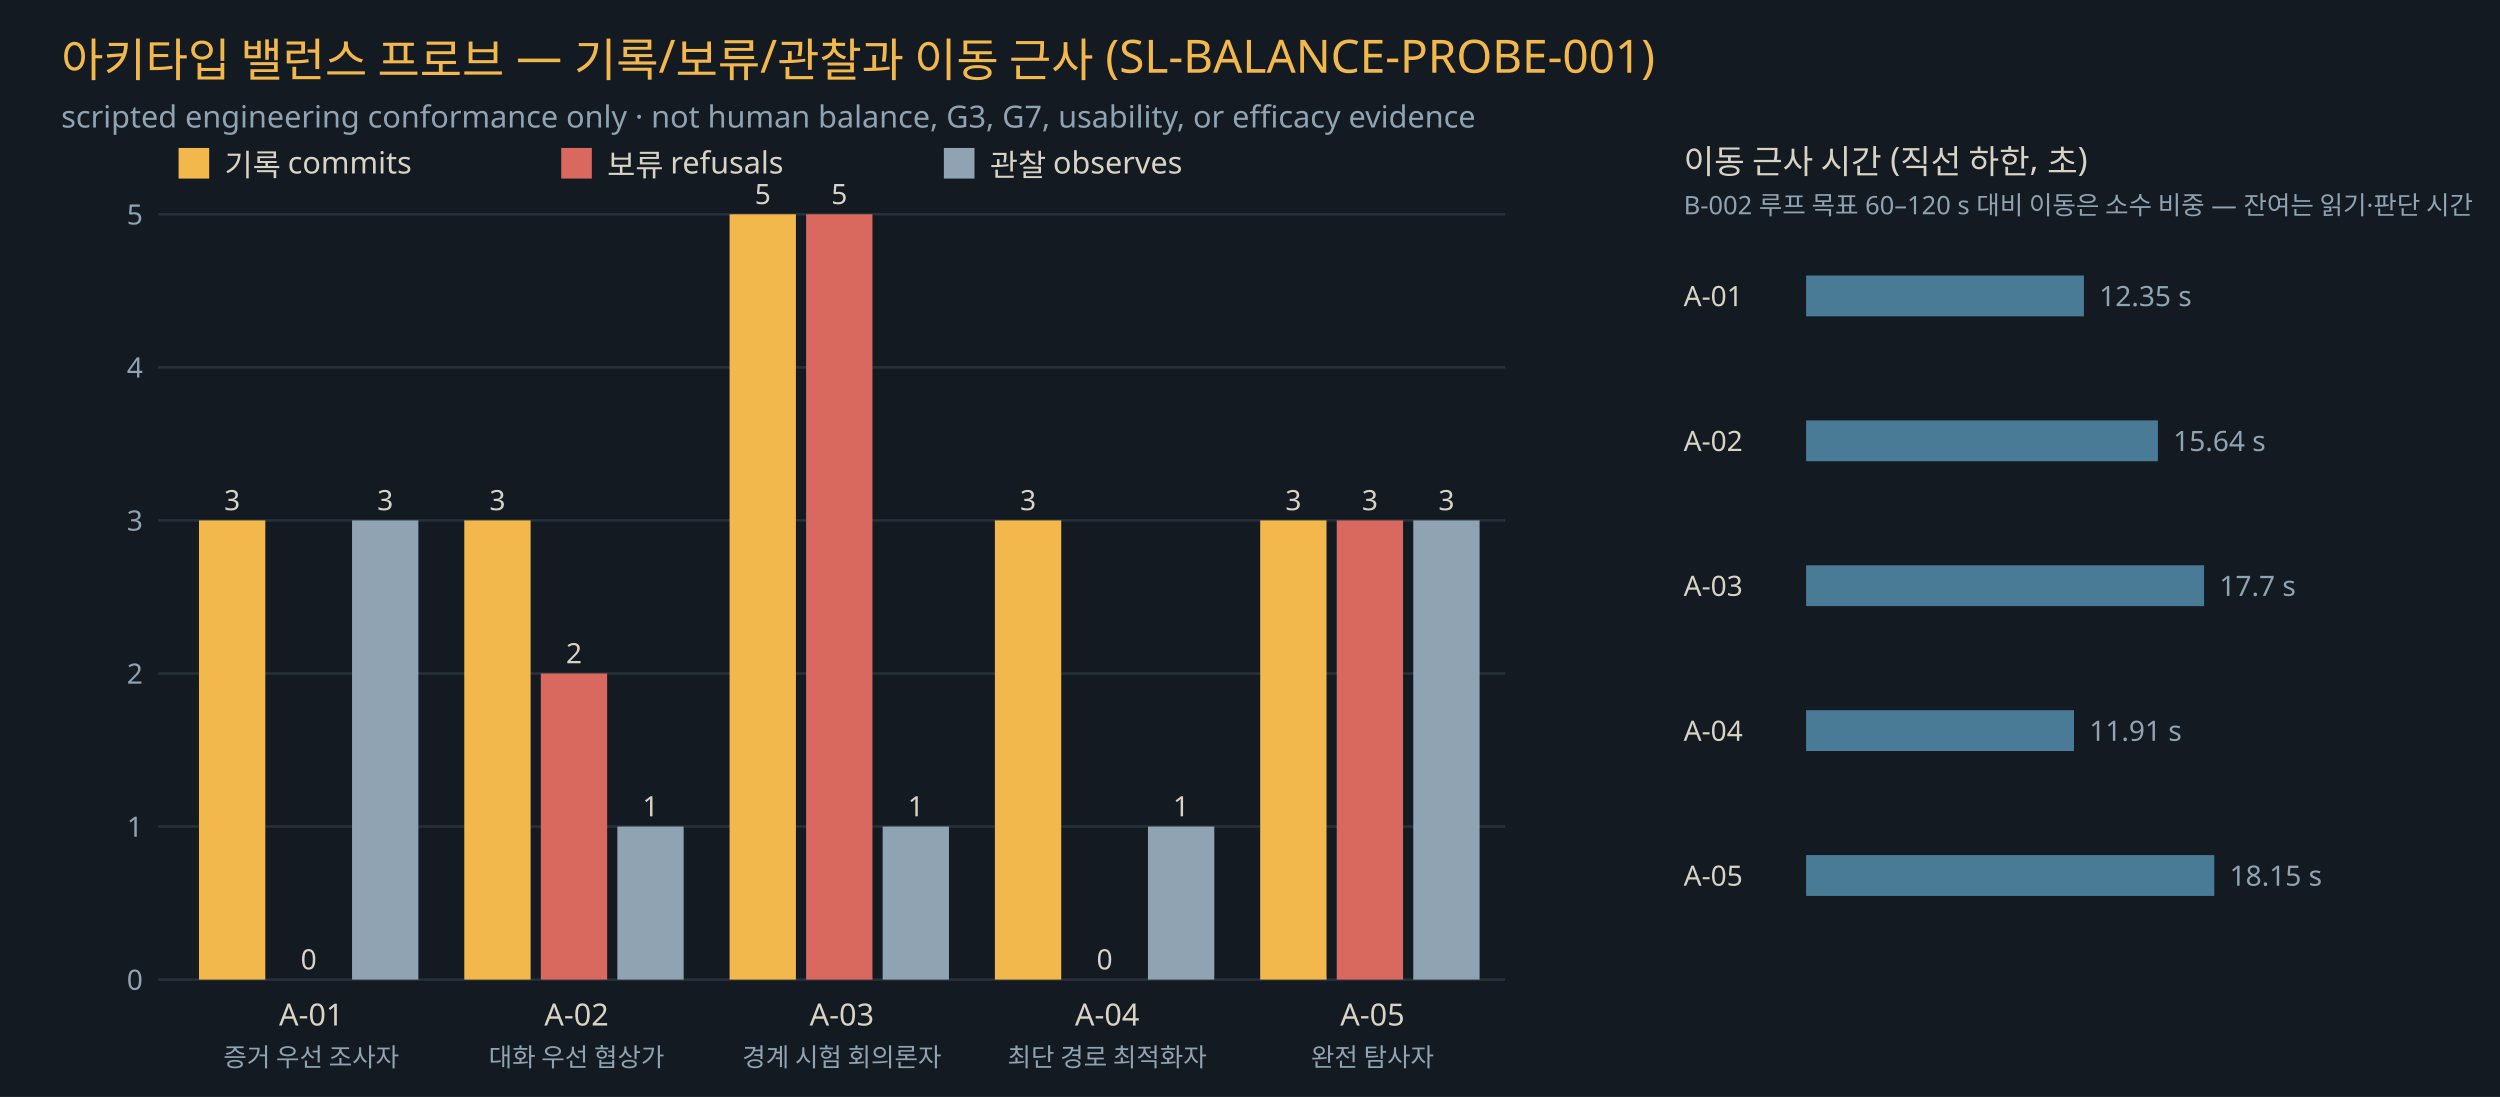
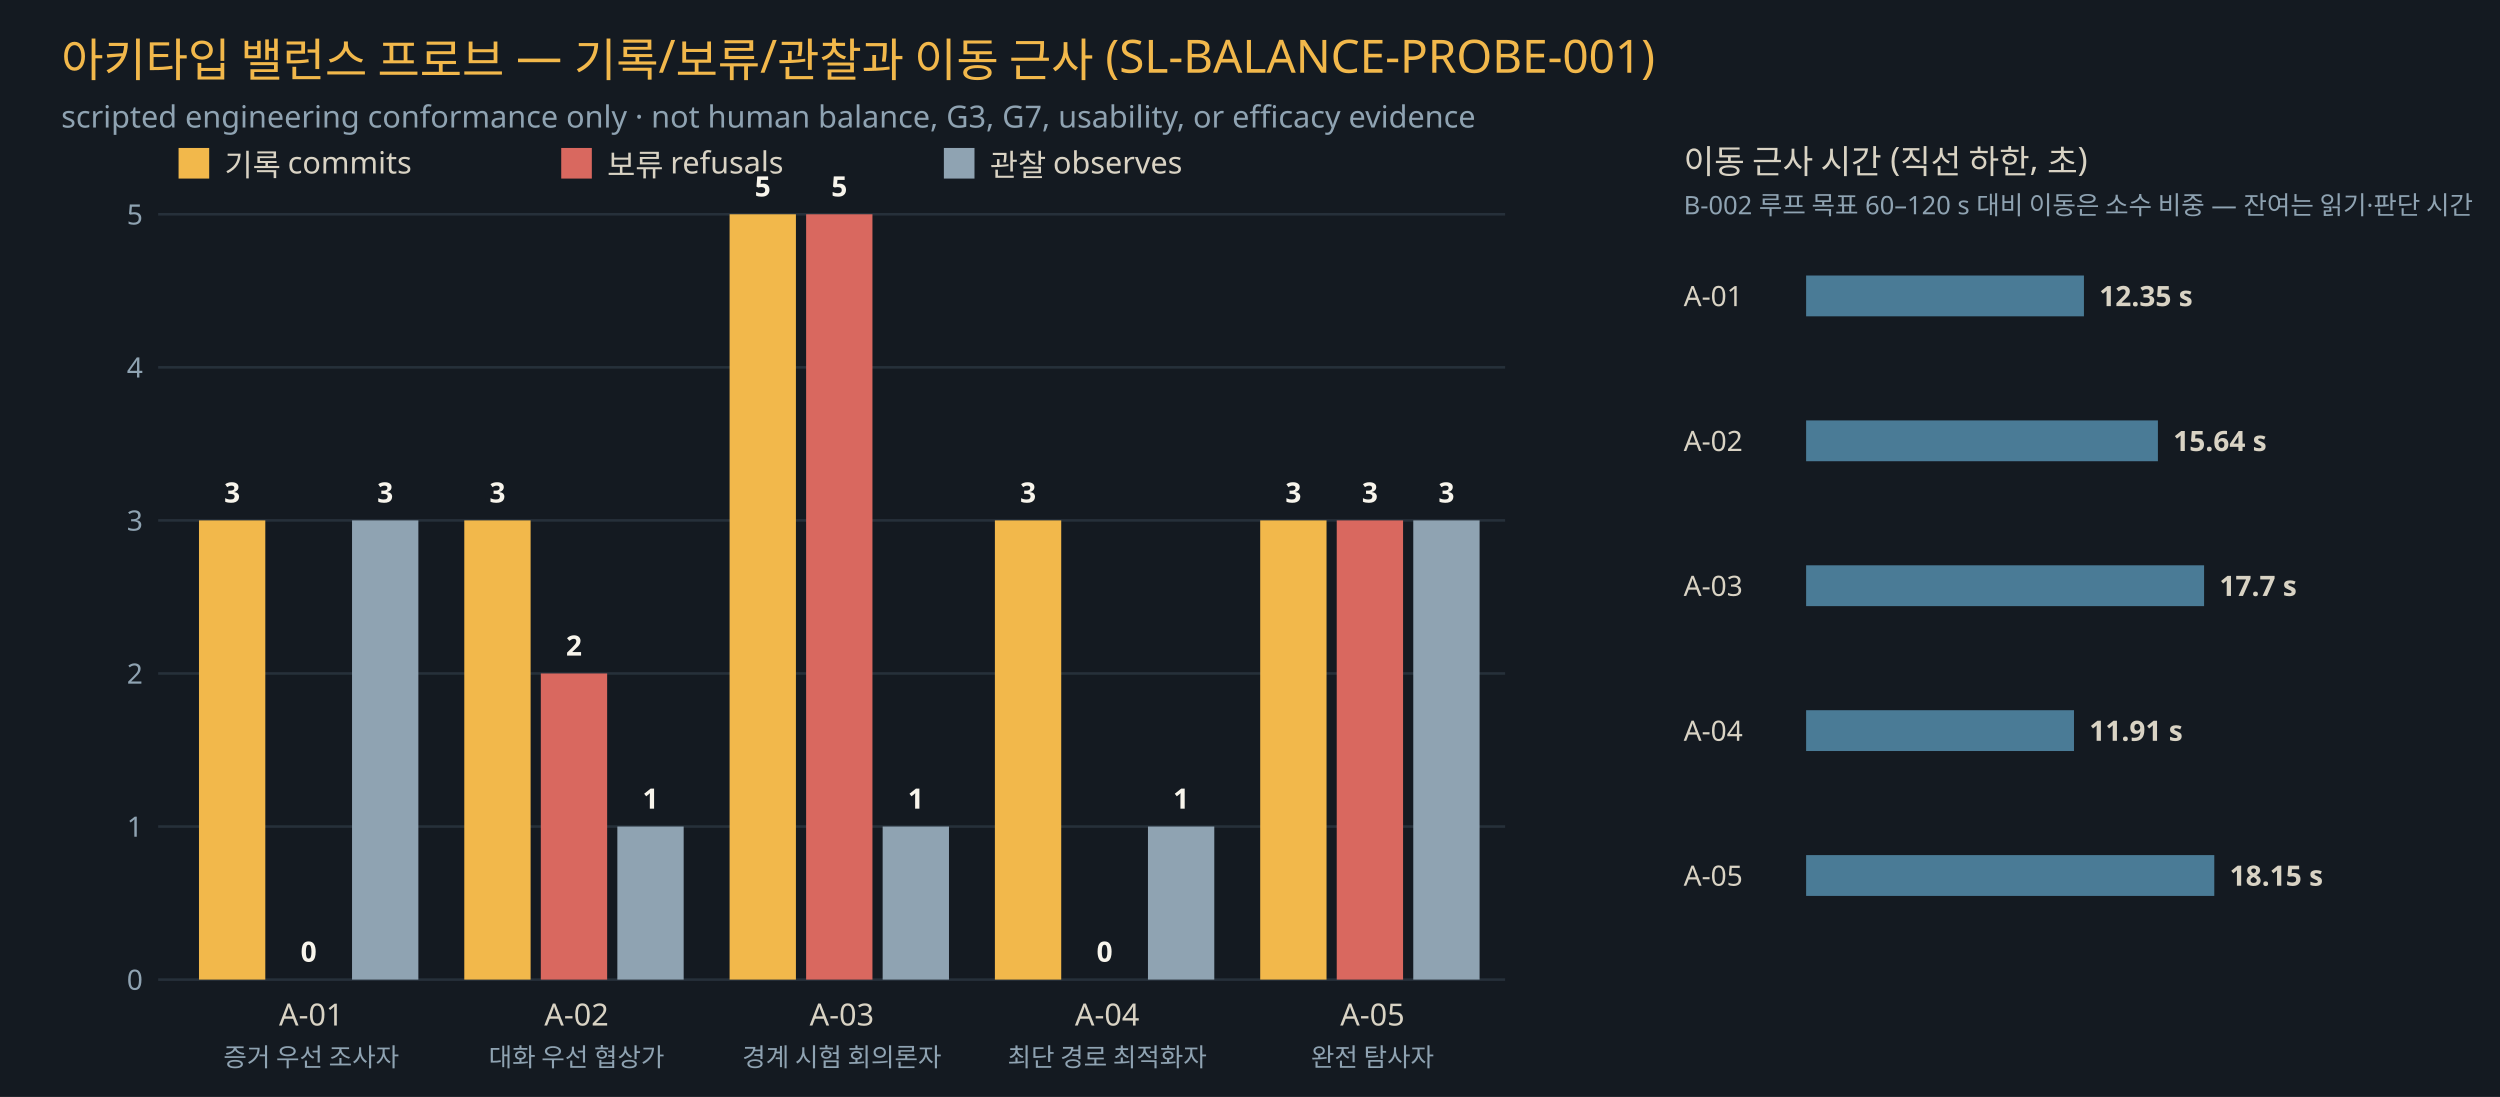
- <svg xmlns="http://www.w3.org/2000/svg" width="980" height="430" viewBox="0 0 980 430" font-family="sans-serif">
+ <svg xmlns="http://www.w3.org/2000/svg" width="980" height="430" viewBox="0 0 980 430" role="img" aria-labelledby="svg-title svg-desc" font-family="sans-serif">
  <rect width="980" height="430" fill="#141A21" />
  <text x="24" y="30" fill="#F2B84B" font-size="18">아키타입 밸런스 프로브 — 기록/보류/관찰과 이동 근사 (SL-BALANCE-PROBE-001)</text>
  <text x="24" y="50" fill="#8FA3B2" font-size="12">scripted engineering conformance only · not human balance, G3, G7, usability, or efficacy evidence</text>
  <rect x="70" y="58" width="12" height="12" fill="#F2B84B" />
  <text x="88" y="69" fill="#D9D3C4" font-size="12">기록 commits</text>
  <rect x="220" y="58" width="12" height="12" fill="#D9685F" />
  <text x="238" y="69" fill="#D9D3C4" font-size="12">보류 refusals</text>
  <rect x="370" y="58" width="12" height="12" fill="#8FA3B2" />
  <text x="388" y="69" fill="#D9D3C4" font-size="12">관찰 observes</text>
-   <line x1="62" y1="384.0" x2="590" y2="384.0" stroke="#26303A" stroke-width="1" />
+   <line class="grid-line" x1="62" y1="384.0" x2="590" y2="384.0" stroke="#26303A" stroke-width="1" />
  <text x="56" y="388.0" fill="#8FA3B2" font-size="11" text-anchor="end">0</text>
-   <line x1="62" y1="324.0" x2="590" y2="324.0" stroke="#26303A" stroke-width="1" />
+   <line class="grid-line" x1="62" y1="324.0" x2="590" y2="324.0" stroke="#26303A" stroke-width="1" />
  <text x="56" y="328.0" fill="#8FA3B2" font-size="11" text-anchor="end">1</text>
-   <line x1="62" y1="264.0" x2="590" y2="264.0" stroke="#26303A" stroke-width="1" />
+   <line class="grid-line" x1="62" y1="264.0" x2="590" y2="264.0" stroke="#26303A" stroke-width="1" />
  <text x="56" y="268.0" fill="#8FA3B2" font-size="11" text-anchor="end">2</text>
-   <line x1="62" y1="204.0" x2="590" y2="204.0" stroke="#26303A" stroke-width="1" />
+   <line class="grid-line" x1="62" y1="204.0" x2="590" y2="204.0" stroke="#26303A" stroke-width="1" />
  <text x="56" y="208.0" fill="#8FA3B2" font-size="11" text-anchor="end">3</text>
-   <line x1="62" y1="144.0" x2="590" y2="144.0" stroke="#26303A" stroke-width="1" />
+   <line class="grid-line" x1="62" y1="144.0" x2="590" y2="144.0" stroke="#26303A" stroke-width="1" />
  <text x="56" y="148.0" fill="#8FA3B2" font-size="11" text-anchor="end">4</text>
-   <line x1="62" y1="84.0" x2="590" y2="84.0" stroke="#26303A" stroke-width="1" />
+   <line class="grid-line" x1="62" y1="84.0" x2="590" y2="84.0" stroke="#26303A" stroke-width="1" />
  <text x="56" y="88.0" fill="#8FA3B2" font-size="11" text-anchor="end">5</text>
  <rect x="78.0" y="204.0" width="26" height="180.0" fill="#F2B84B" />
-   <text x="91.0" y="200.0" fill="#D9D3C4" font-size="11" text-anchor="middle">3</text>
+   <text class="bar-value" x="91.0" y="197.0" fill="#F8F5EC" font-size="11" font-weight="700" text-anchor="middle" paint-order="stroke" stroke="#141A21" stroke-width="4" stroke-linejoin="round">3</text>
  <rect x="108.0" y="384.0" width="26" height="0.0" fill="#D9685F" />
-   <text x="121.0" y="380.0" fill="#D9D3C4" font-size="11" text-anchor="middle">0</text>
+   <text class="bar-value" x="121.0" y="377.0" fill="#F8F5EC" font-size="11" font-weight="700" text-anchor="middle" paint-order="stroke" stroke="#141A21" stroke-width="4" stroke-linejoin="round">0</text>
  <rect x="138.0" y="204.0" width="26" height="180.0" fill="#8FA3B2" />
-   <text x="151.0" y="200.0" fill="#D9D3C4" font-size="11" text-anchor="middle">3</text>
+   <text class="bar-value" x="151.0" y="197.0" fill="#F8F5EC" font-size="11" font-weight="700" text-anchor="middle" paint-order="stroke" stroke="#141A21" stroke-width="4" stroke-linejoin="round">3</text>
  <text x="122.0" y="402" fill="#D9D3C4" font-size="12" text-anchor="middle">A-01</text>
  <text x="122.0" y="418" fill="#8FA3B2" font-size="10" text-anchor="middle">증거 우선 조사자</text>
  <rect x="182.0" y="204.0" width="26" height="180.0" fill="#F2B84B" />
-   <text x="195.0" y="200.0" fill="#D9D3C4" font-size="11" text-anchor="middle">3</text>
+   <text class="bar-value" x="195.0" y="197.0" fill="#F8F5EC" font-size="11" font-weight="700" text-anchor="middle" paint-order="stroke" stroke="#141A21" stroke-width="4" stroke-linejoin="round">3</text>
  <rect x="212.0" y="264.0" width="26" height="120.0" fill="#D9685F" />
-   <text x="225.0" y="260.0" fill="#D9D3C4" font-size="11" text-anchor="middle">2</text>
+   <text class="bar-value" x="225.0" y="257.0" fill="#F8F5EC" font-size="11" font-weight="700" text-anchor="middle" paint-order="stroke" stroke="#141A21" stroke-width="4" stroke-linejoin="round">2</text>
  <rect x="242.0" y="324.0" width="26" height="60.0" fill="#8FA3B2" />
-   <text x="255.0" y="320.0" fill="#D9D3C4" font-size="11" text-anchor="middle">1</text>
+   <text class="bar-value" x="255.0" y="317.0" fill="#F8F5EC" font-size="11" font-weight="700" text-anchor="middle" paint-order="stroke" stroke="#141A21" stroke-width="4" stroke-linejoin="round">1</text>
  <text x="226.0" y="402" fill="#D9D3C4" font-size="12" text-anchor="middle">A-02</text>
  <text x="226.0" y="418" fill="#8FA3B2" font-size="10" text-anchor="middle">대화 우선 협상가</text>
  <rect x="286.0" y="84.0" width="26" height="300.0" fill="#F2B84B" />
-   <text x="299.0" y="80.0" fill="#D9D3C4" font-size="11" text-anchor="middle">5</text>
+   <text class="bar-value" x="299.0" y="77.0" fill="#F8F5EC" font-size="11" font-weight="700" text-anchor="middle" paint-order="stroke" stroke="#141A21" stroke-width="4" stroke-linejoin="round">5</text>
  <rect x="316.0" y="84.0" width="26" height="300.0" fill="#D9685F" />
-   <text x="329.0" y="80.0" fill="#D9D3C4" font-size="11" text-anchor="middle">5</text>
+   <text class="bar-value" x="329.0" y="77.0" fill="#F8F5EC" font-size="11" font-weight="700" text-anchor="middle" paint-order="stroke" stroke="#141A21" stroke-width="4" stroke-linejoin="round">5</text>
  <rect x="346.0" y="324.0" width="26" height="60.0" fill="#8FA3B2" />
-   <text x="359.0" y="320.0" fill="#D9D3C4" font-size="11" text-anchor="middle">1</text>
+   <text class="bar-value" x="359.0" y="317.0" fill="#F8F5EC" font-size="11" font-weight="700" text-anchor="middle" paint-order="stroke" stroke="#141A21" stroke-width="4" stroke-linejoin="round">1</text>
  <text x="330.0" y="402" fill="#D9D3C4" font-size="12" text-anchor="middle">A-03</text>
  <text x="330.0" y="418" fill="#8FA3B2" font-size="10" text-anchor="middle">경계 시험 회의론자</text>
  <rect x="390.0" y="204.0" width="26" height="180.0" fill="#F2B84B" />
-   <text x="403.0" y="200.0" fill="#D9D3C4" font-size="11" text-anchor="middle">3</text>
+   <text class="bar-value" x="403.0" y="197.0" fill="#F8F5EC" font-size="11" font-weight="700" text-anchor="middle" paint-order="stroke" stroke="#141A21" stroke-width="4" stroke-linejoin="round">3</text>
  <rect x="420.0" y="384.0" width="26" height="0.0" fill="#D9685F" />
-   <text x="433.0" y="380.0" fill="#D9D3C4" font-size="11" text-anchor="middle">0</text>
+   <text class="bar-value" x="433.0" y="377.0" fill="#F8F5EC" font-size="11" font-weight="700" text-anchor="middle" paint-order="stroke" stroke="#141A21" stroke-width="4" stroke-linejoin="round">0</text>
  <rect x="450.0" y="324.0" width="26" height="60.0" fill="#8FA3B2" />
-   <text x="463.0" y="320.0" fill="#D9D3C4" font-size="11" text-anchor="middle">1</text>
+   <text class="bar-value" x="463.0" y="317.0" fill="#F8F5EC" font-size="11" font-weight="700" text-anchor="middle" paint-order="stroke" stroke="#141A21" stroke-width="4" stroke-linejoin="round">1</text>
  <text x="434.0" y="402" fill="#D9D3C4" font-size="12" text-anchor="middle">A-04</text>
  <text x="434.0" y="418" fill="#8FA3B2" font-size="10" text-anchor="middle">최단 경로 최적화자</text>
  <rect x="494.0" y="204.0" width="26" height="180.0" fill="#F2B84B" />
-   <text x="507.0" y="200.0" fill="#D9D3C4" font-size="11" text-anchor="middle">3</text>
+   <text class="bar-value" x="507.0" y="197.0" fill="#F8F5EC" font-size="11" font-weight="700" text-anchor="middle" paint-order="stroke" stroke="#141A21" stroke-width="4" stroke-linejoin="round">3</text>
  <rect x="524.0" y="204.0" width="26" height="180.0" fill="#D9685F" />
-   <text x="537.0" y="200.0" fill="#D9D3C4" font-size="11" text-anchor="middle">3</text>
+   <text class="bar-value" x="537.0" y="197.0" fill="#F8F5EC" font-size="11" font-weight="700" text-anchor="middle" paint-order="stroke" stroke="#141A21" stroke-width="4" stroke-linejoin="round">3</text>
  <rect x="554.0" y="204.0" width="26" height="180.0" fill="#8FA3B2" />
-   <text x="567.0" y="200.0" fill="#D9D3C4" font-size="11" text-anchor="middle">3</text>
+   <text class="bar-value" x="567.0" y="197.0" fill="#F8F5EC" font-size="11" font-weight="700" text-anchor="middle" paint-order="stroke" stroke="#141A21" stroke-width="4" stroke-linejoin="round">3</text>
  <text x="538.0" y="402" fill="#D9D3C4" font-size="12" text-anchor="middle">A-05</text>
  <text x="538.0" y="418" fill="#8FA3B2" font-size="10" text-anchor="middle">완전 탐사자</text>
  <text x="660" y="68" fill="#D9D3C4" font-size="13">이동 근사 시간 (직선 하한, 초)</text>
  <text x="660" y="84" fill="#8FA3B2" font-size="10">B-002 루프 목표 60–120 s 대비 이동은 소수 비중 — 잔여는 읽기·판단 시간</text>
  <text x="660" y="120.0" fill="#D9D3C4" font-size="11">A-01</text>
  <rect x="708" y="108.0" width="108.9" height="16" fill="#4A7B96" />
-   <text x="822.9" y="120.0" fill="#8FA3B2" font-size="11">12.35 s</text>
+   <text class="bar-value" x="822.9" y="120.0" fill="#D9D3C4" font-size="11" font-weight="700" paint-order="stroke" stroke="#141A21" stroke-width="3" stroke-linejoin="round">12.35 s</text>
  <text x="660" y="176.8" fill="#D9D3C4" font-size="11">A-02</text>
  <rect x="708" y="164.8" width="137.9" height="16" fill="#4A7B96" />
-   <text x="851.9" y="176.8" fill="#8FA3B2" font-size="11">15.64 s</text>
+   <text class="bar-value" x="851.9" y="176.8" fill="#D9D3C4" font-size="11" font-weight="700" paint-order="stroke" stroke="#141A21" stroke-width="3" stroke-linejoin="round">15.64 s</text>
  <text x="660" y="233.6" fill="#D9D3C4" font-size="11">A-03</text>
  <rect x="708" y="221.6" width="156.0" height="16" fill="#4A7B96" />
-   <text x="870.0" y="233.6" fill="#8FA3B2" font-size="11">17.7 s</text>
+   <text class="bar-value" x="870.0" y="233.6" fill="#D9D3C4" font-size="11" font-weight="700" paint-order="stroke" stroke="#141A21" stroke-width="3" stroke-linejoin="round">17.7 s</text>
  <text x="660" y="290.4" fill="#D9D3C4" font-size="11">A-04</text>
  <rect x="708" y="278.4" width="105.0" height="16" fill="#4A7B96" />
-   <text x="819.0" y="290.4" fill="#8FA3B2" font-size="11">11.91 s</text>
+   <text class="bar-value" x="819.0" y="290.4" fill="#D9D3C4" font-size="11" font-weight="700" paint-order="stroke" stroke="#141A21" stroke-width="3" stroke-linejoin="round">11.91 s</text>
  <text x="660" y="347.2" fill="#D9D3C4" font-size="11">A-05</text>
  <rect x="708" y="335.2" width="160.0" height="16" fill="#4A7B96" />
-   <text x="874.0" y="347.2" fill="#8FA3B2" font-size="11">18.15 s</text>
+   <text class="bar-value" x="874.0" y="347.2" fill="#D9D3C4" font-size="11" font-weight="700" paint-order="stroke" stroke="#141A21" stroke-width="3" stroke-linejoin="round">18.15 s</text>
</svg>
